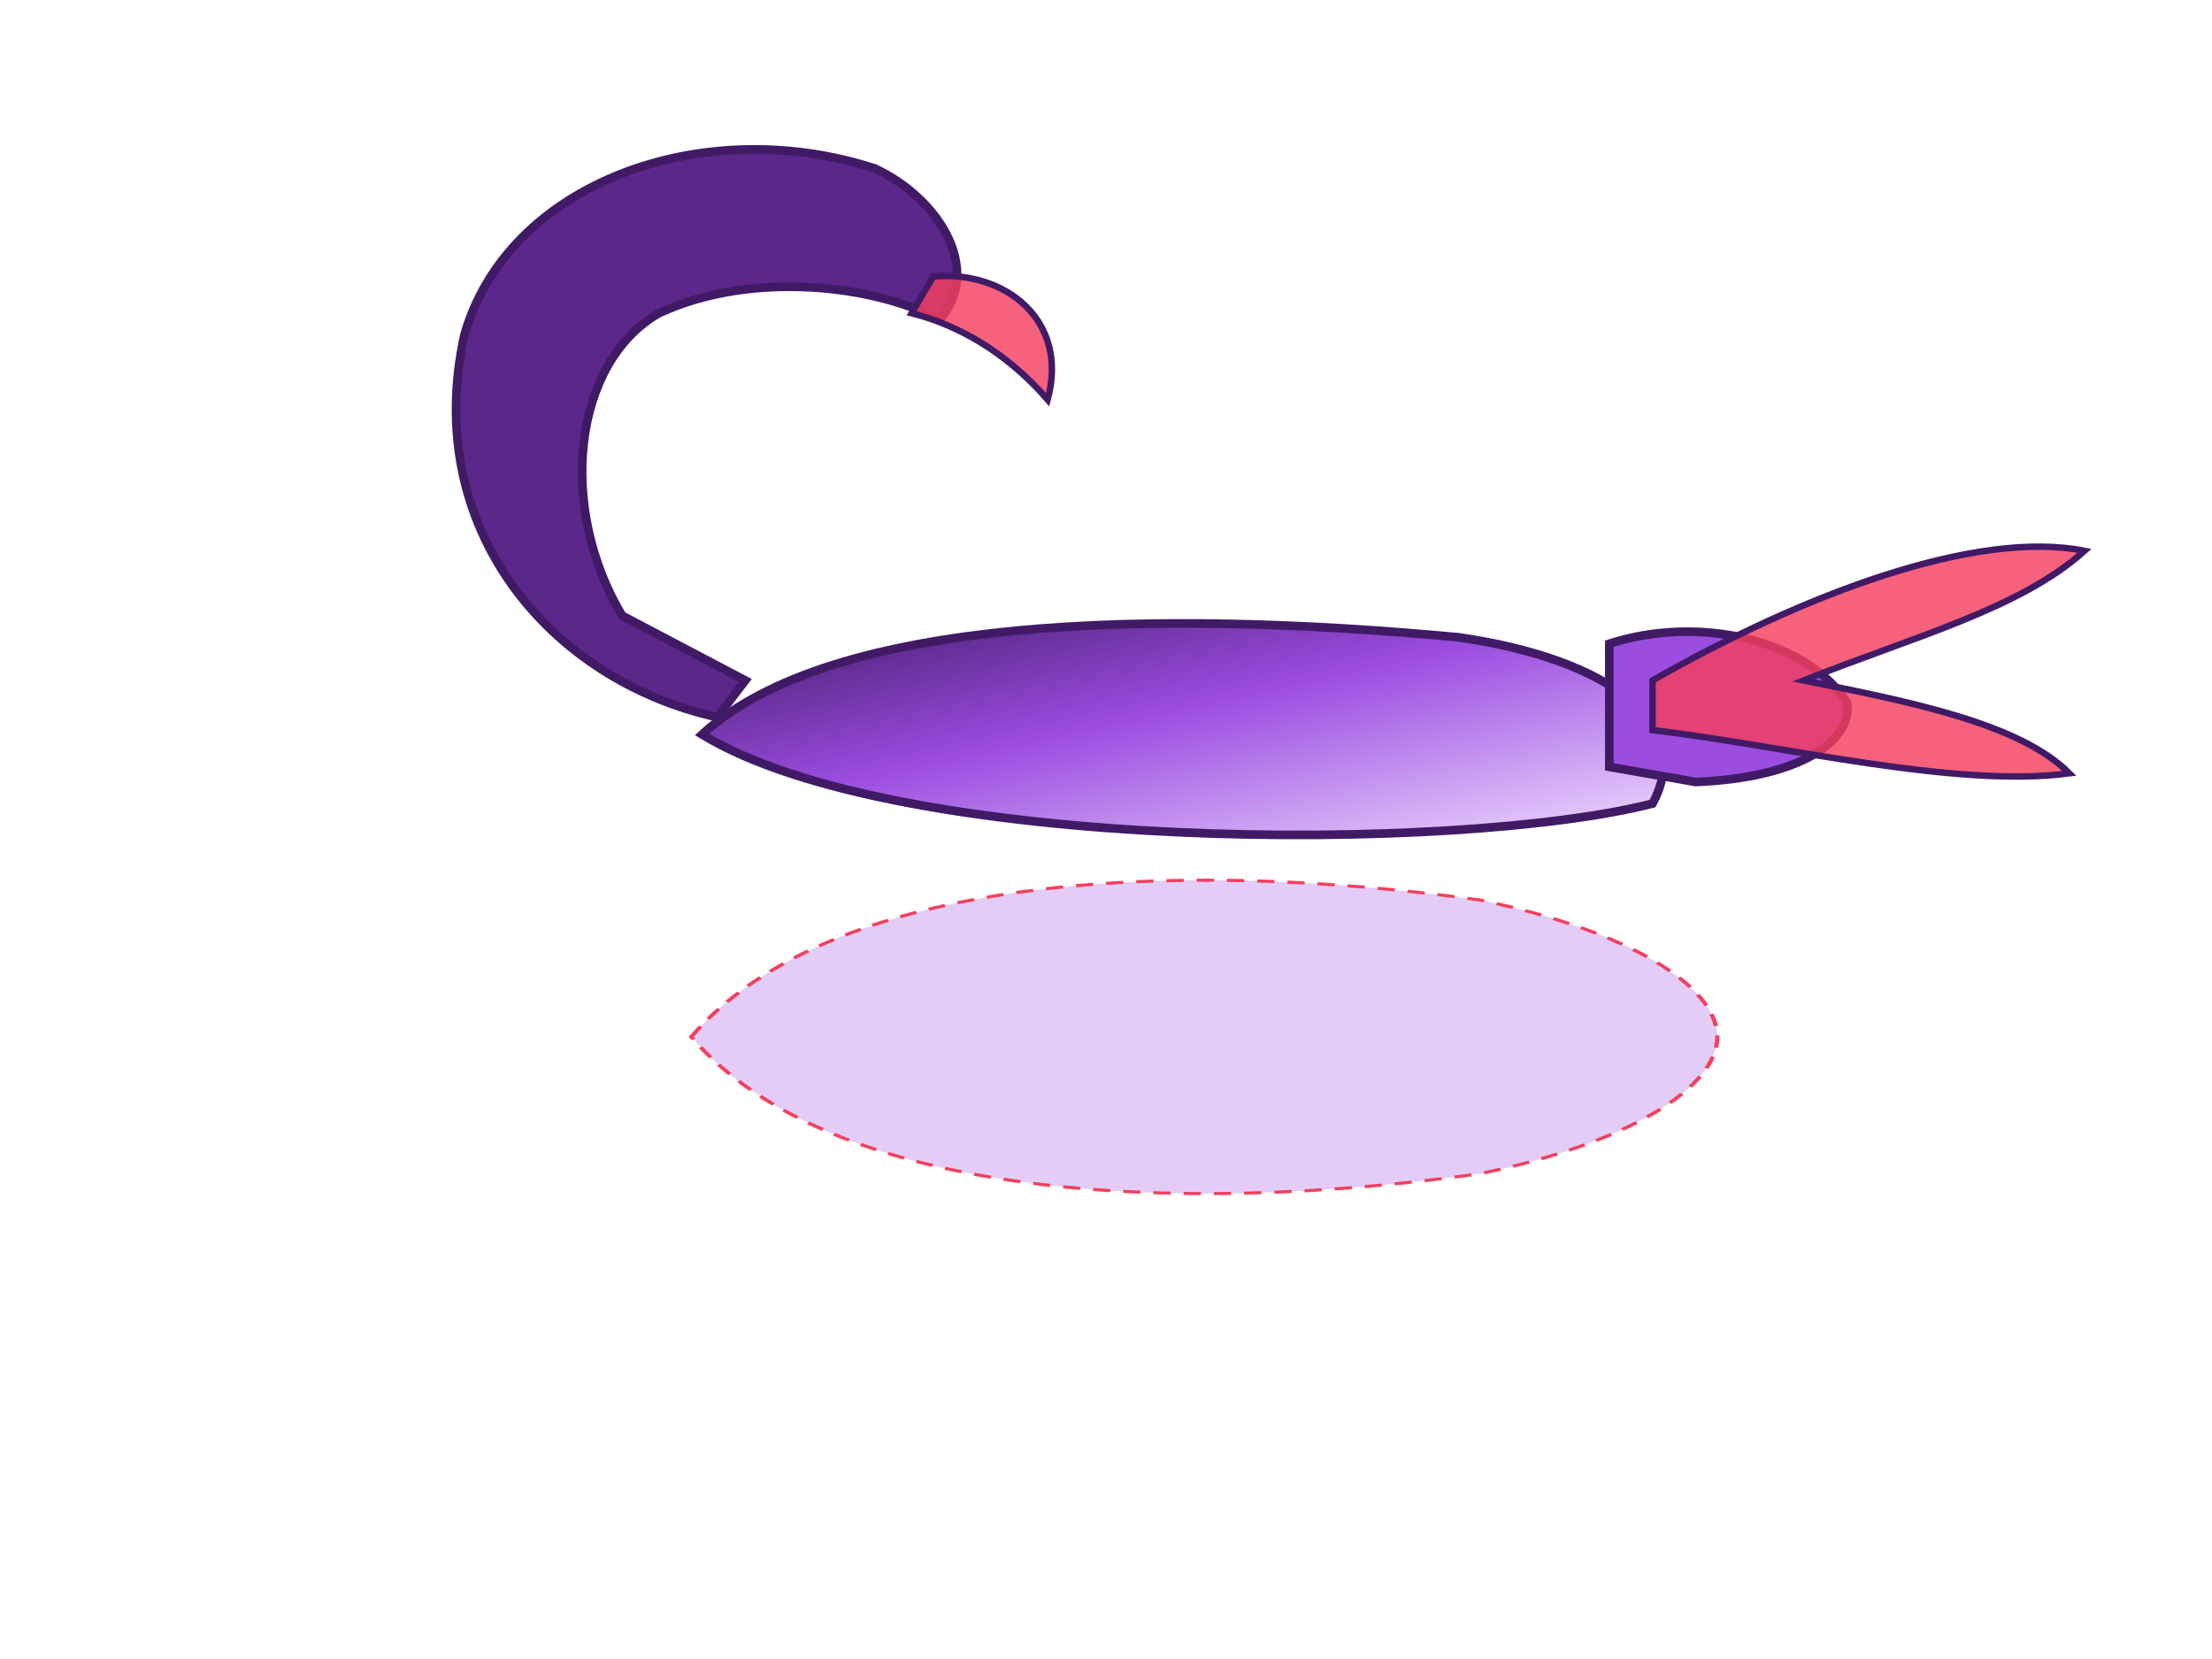
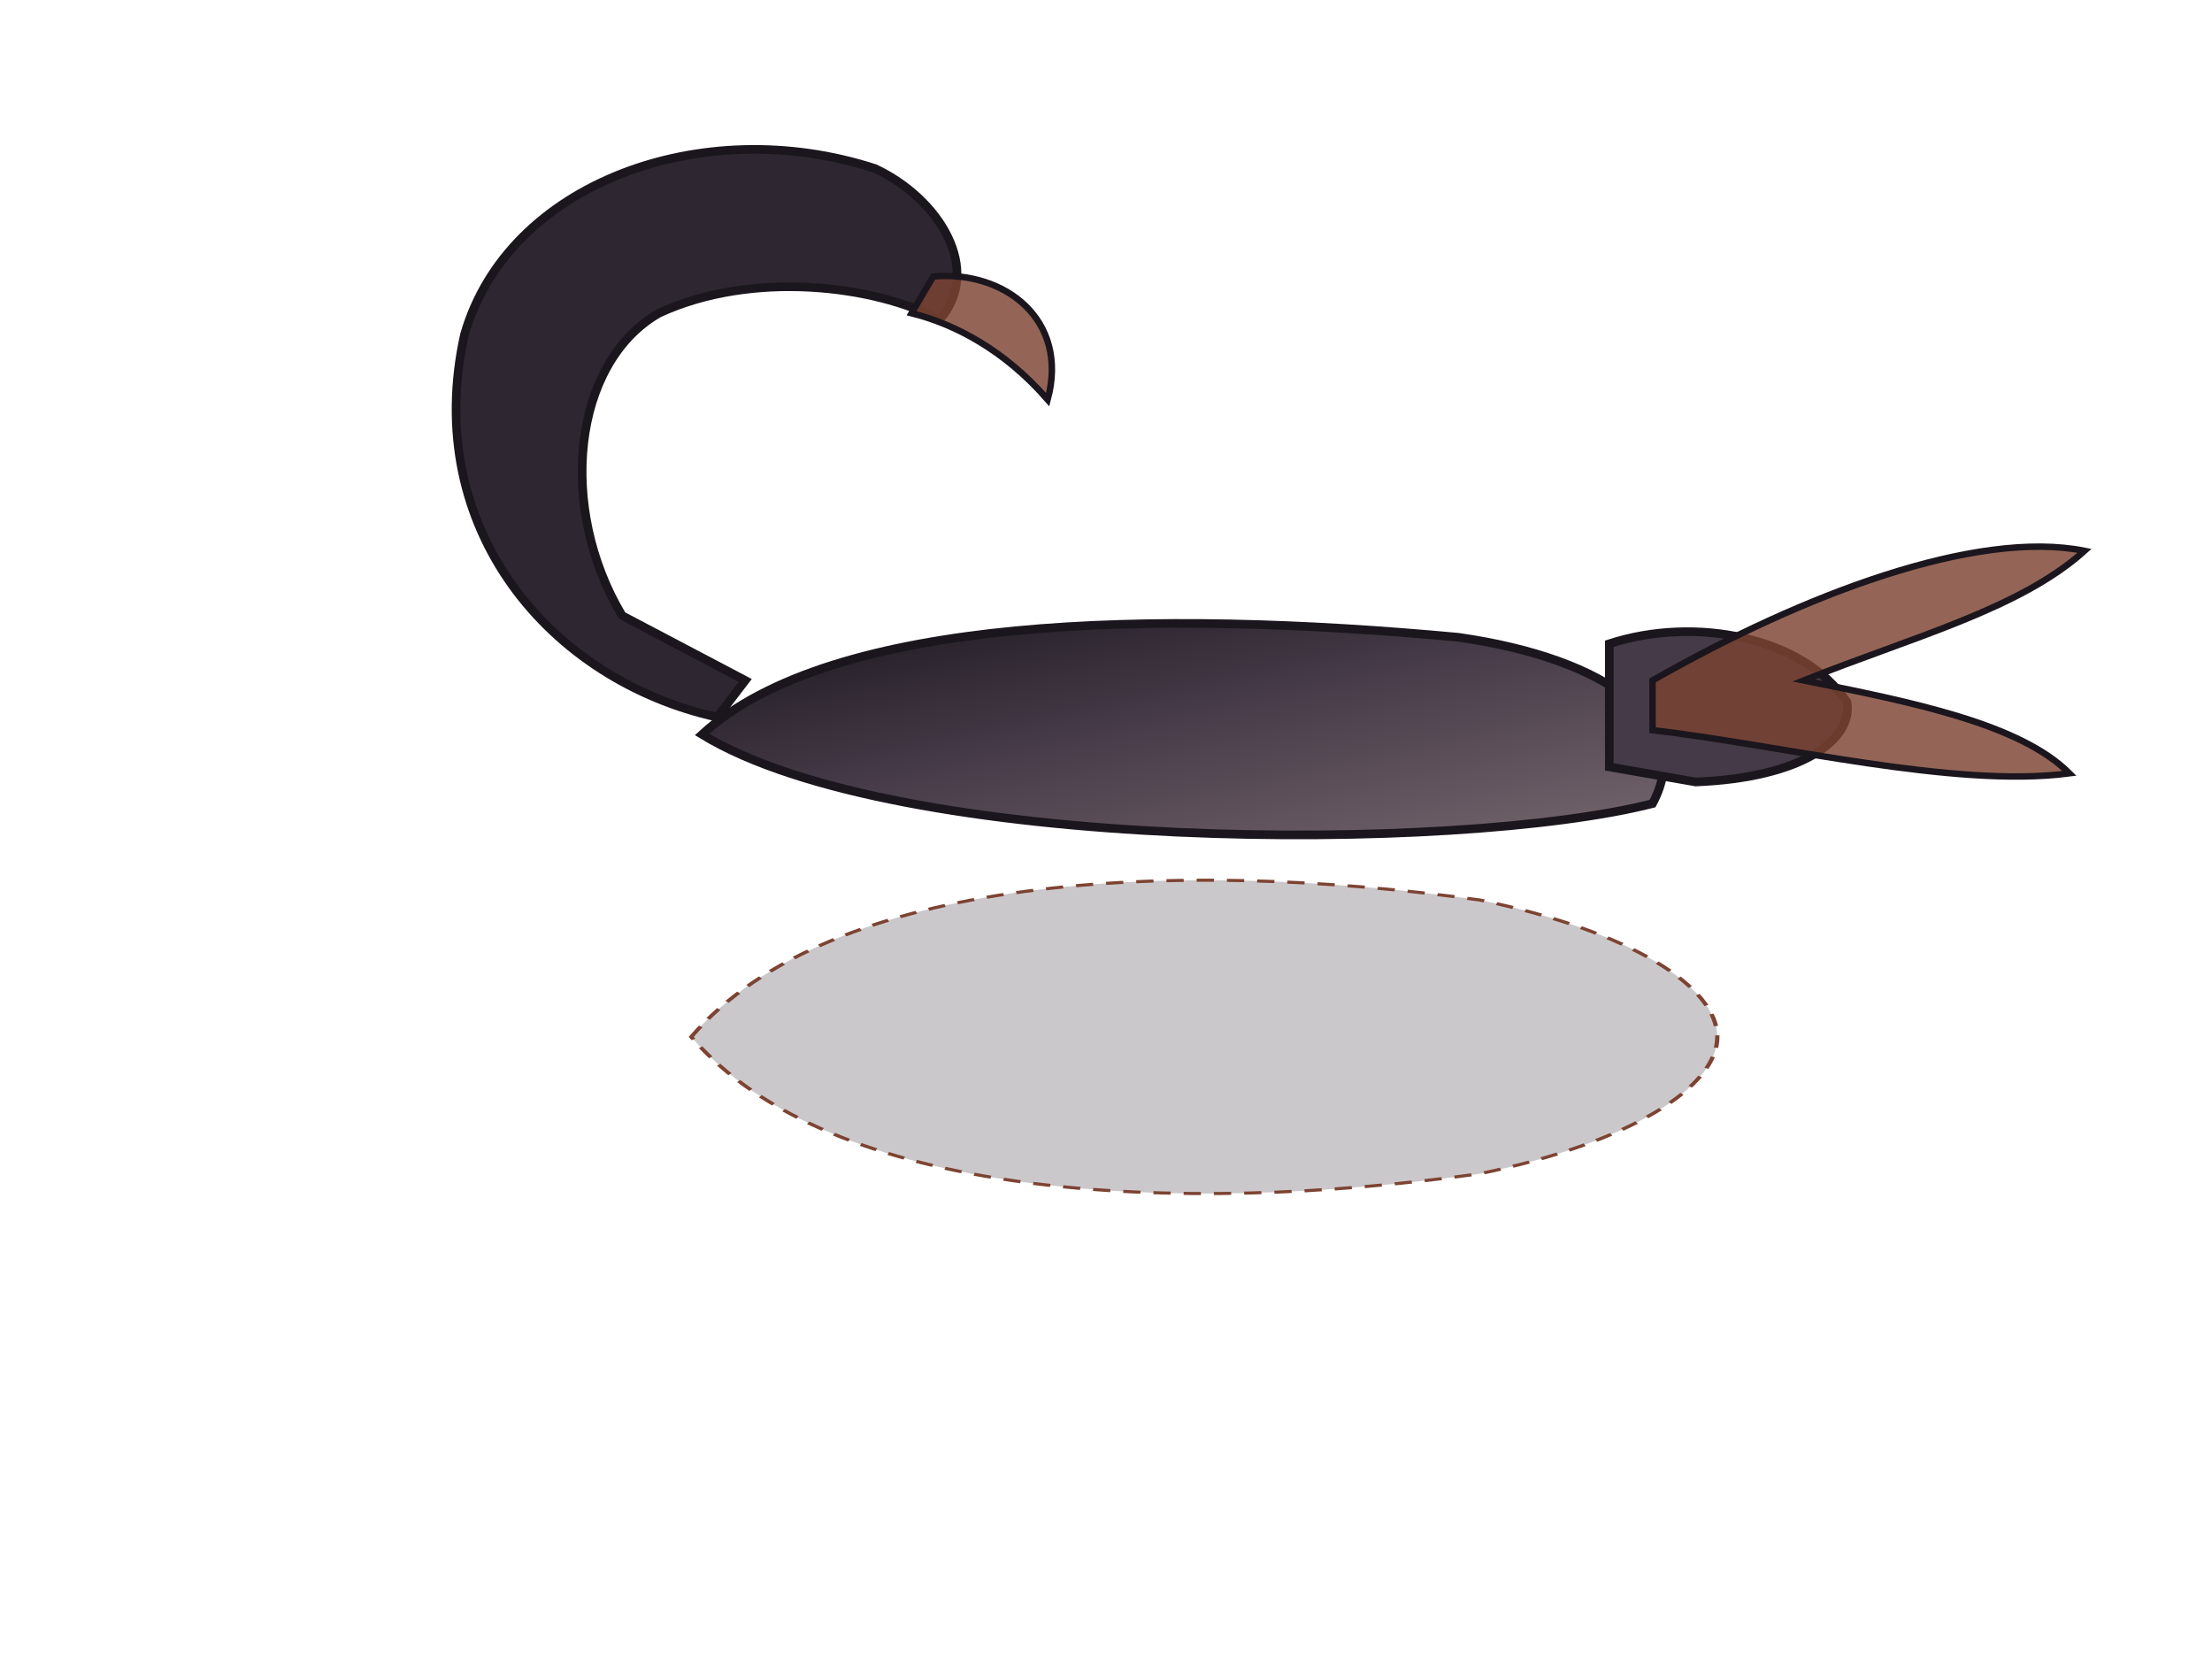
<svg xmlns="http://www.w3.org/2000/svg" viewBox="0 0 1024 768" width="1024" height="768">
  <defs>
    <linearGradient id="bodyGrad_pulmonoscorpius" x1="0%" y1="0%" x2="100%" y2="100%">
-       <stop offset="0%" stop-color="#411a66" />
-       <stop offset="45%" stop-color="#9b4de0" />
-       <stop offset="100%" stop-color="#eeddff" />
+       <stop offset="0%" stop-color="#1b161d" />
+       <stop offset="45%" stop-color="#453a47" />
+       <stop offset="100%" stop-color="#75666e" />
    </linearGradient>
    <linearGradient id="accentGrad_pulmonoscorpius" x1="0%" y1="0%" x2="0%" y2="100%">
-       <stop offset="0%" stop-color="#f43f5e" />
-       <stop offset="100%" stop-color="#5c278a" />
+       <stop offset="0%" stop-color="#7d4332" />
+       <stop offset="100%" stop-color="#2e2630" />
    </linearGradient>
  </defs>
  <g id="layer-body-side">
-     <path d="M 325,340 C 385,285 535,282 675,295 C 745,305 785,335 765,372 C 675,395 415,395 325,340 Z" fill="url(#bodyGrad_pulmonoscorpius)" stroke="#411a66" stroke-width="4" />
+     <path d="M 325,340 C 385,285 535,282 675,295 C 745,305 785,335 765,372 C 675,395 415,395 325,340 Z" fill="url(#bodyGrad_pulmonoscorpius)" stroke="#1b161d" stroke-width="4" />
  </g>
  <g id="layer-head-profile">
-     <path d="M 745,298 C 785,285 835,295 855,325 C 858,342 835,360 785,362 L 745,355 Z" fill="#9b4de0" stroke="#411a66" stroke-width="4" />
+     <path d="M 745,298 C 785,285 835,295 855,325 C 858,342 835,360 785,362 L 745,355 Z" fill="#453a47" stroke="#1b161d" stroke-width="4" />
  </g>
  <g id="layer-tail-profile">
-     <path d="M 332,332 C 255,315 195,245 215,155 C 235,85 325,52 405,78 C 435,92 455,125 435,148 C 405,132 348,125 305,145 C 265,168 258,235 288,285 L 345,315 Z" fill="#5c278a" stroke="#411a66" stroke-width="4" />
+     <path d="M 332,332 C 255,315 195,245 215,155 C 235,85 325,52 405,78 C 435,92 455,125 435,148 C 405,132 348,125 305,145 C 265,168 258,235 288,285 L 345,315 Z" fill="#2e2630" stroke="#1b161d" stroke-width="4" />
  </g>
  <g id="layer-appendages">
-     <path d="M 765,315 C 835,275 915,245 965,255 C 935,282 885,295 835,315 C 885,325 935,335 958,358 C 905,365 825,345 765,338 Z" fill="#f43f5e" fill-opacity="0.82" stroke="#411a66" stroke-width="3" />
-     <path d="M 432,128 C 465,125 495,148 485,185 C 465,162 442,150 422,145 Z" fill="#f43f5e" fill-opacity="0.82" stroke="#411a66" stroke-width="3" />
+     <path d="M 765,315 C 835,275 915,245 965,255 C 935,282 885,295 835,315 C 885,325 935,335 958,358 C 905,365 825,345 765,338 Z" fill="#7d4332" fill-opacity="0.82" stroke="#1b161d" stroke-width="3" />
+     <path d="M 432,128 C 465,125 495,148 485,185 C 465,162 442,150 422,145 Z" fill="#7d4332" fill-opacity="0.82" stroke="#1b161d" stroke-width="3" />
  </g>
  <g id="layer-body-top" transform="translate(0, 120) scale(1, 0.72)">
-     <path d="M 320,500 C 385,395 545,385 685,412 C 755,432 795,468 795,500 C 795,532 755,568 685,588 C 545,615 385,605 320,500 Z" fill="#9b4de0" fill-opacity="0.28" stroke="#f43f5e" stroke-width="2" stroke-dasharray="8 6" />
+     <path d="M 320,500 C 385,395 545,385 685,412 C 755,432 795,468 795,500 C 795,532 755,568 685,588 C 545,615 385,605 320,500 Z" fill="#453a47" fill-opacity="0.28" stroke="#7d4332" stroke-width="2" stroke-dasharray="8 6" />
  </g>
</svg>
